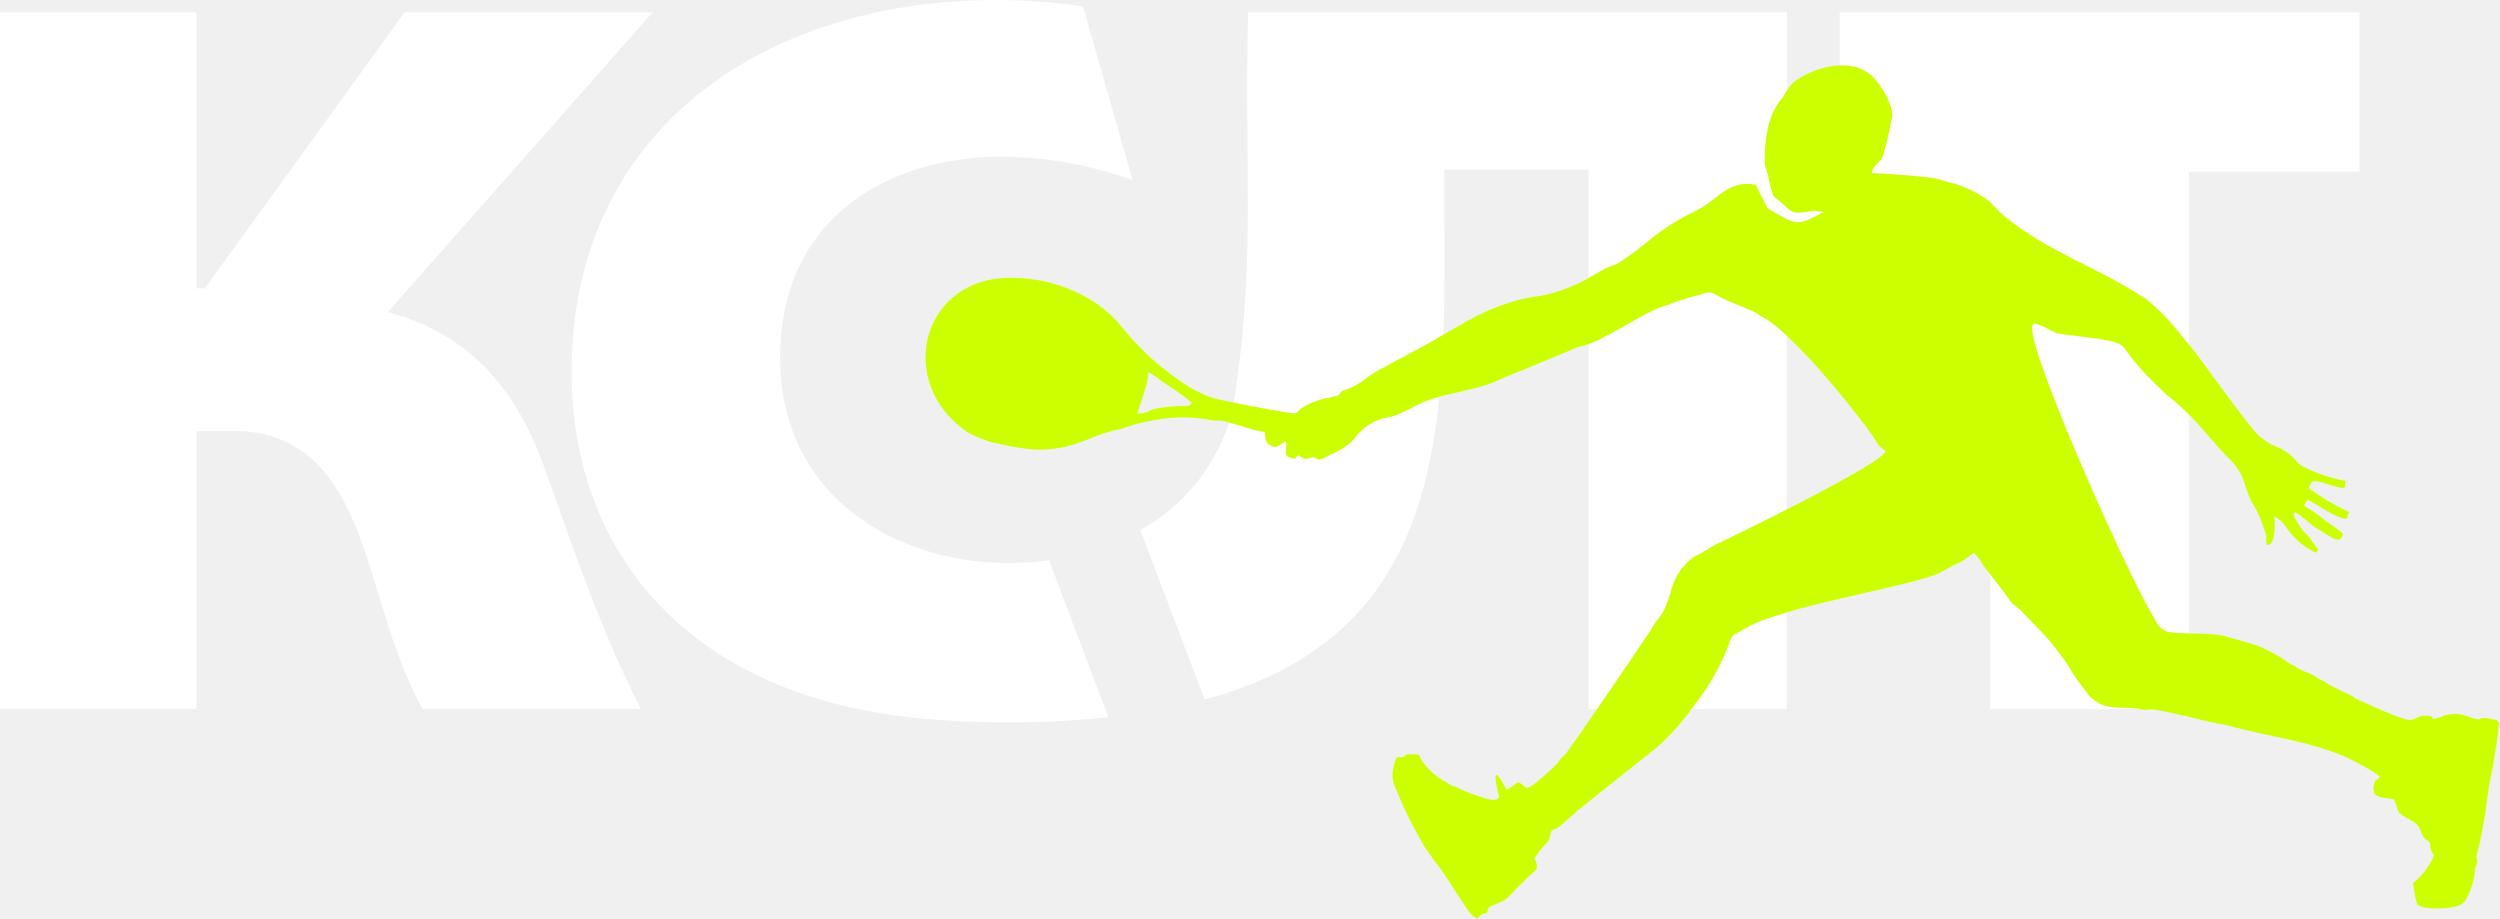
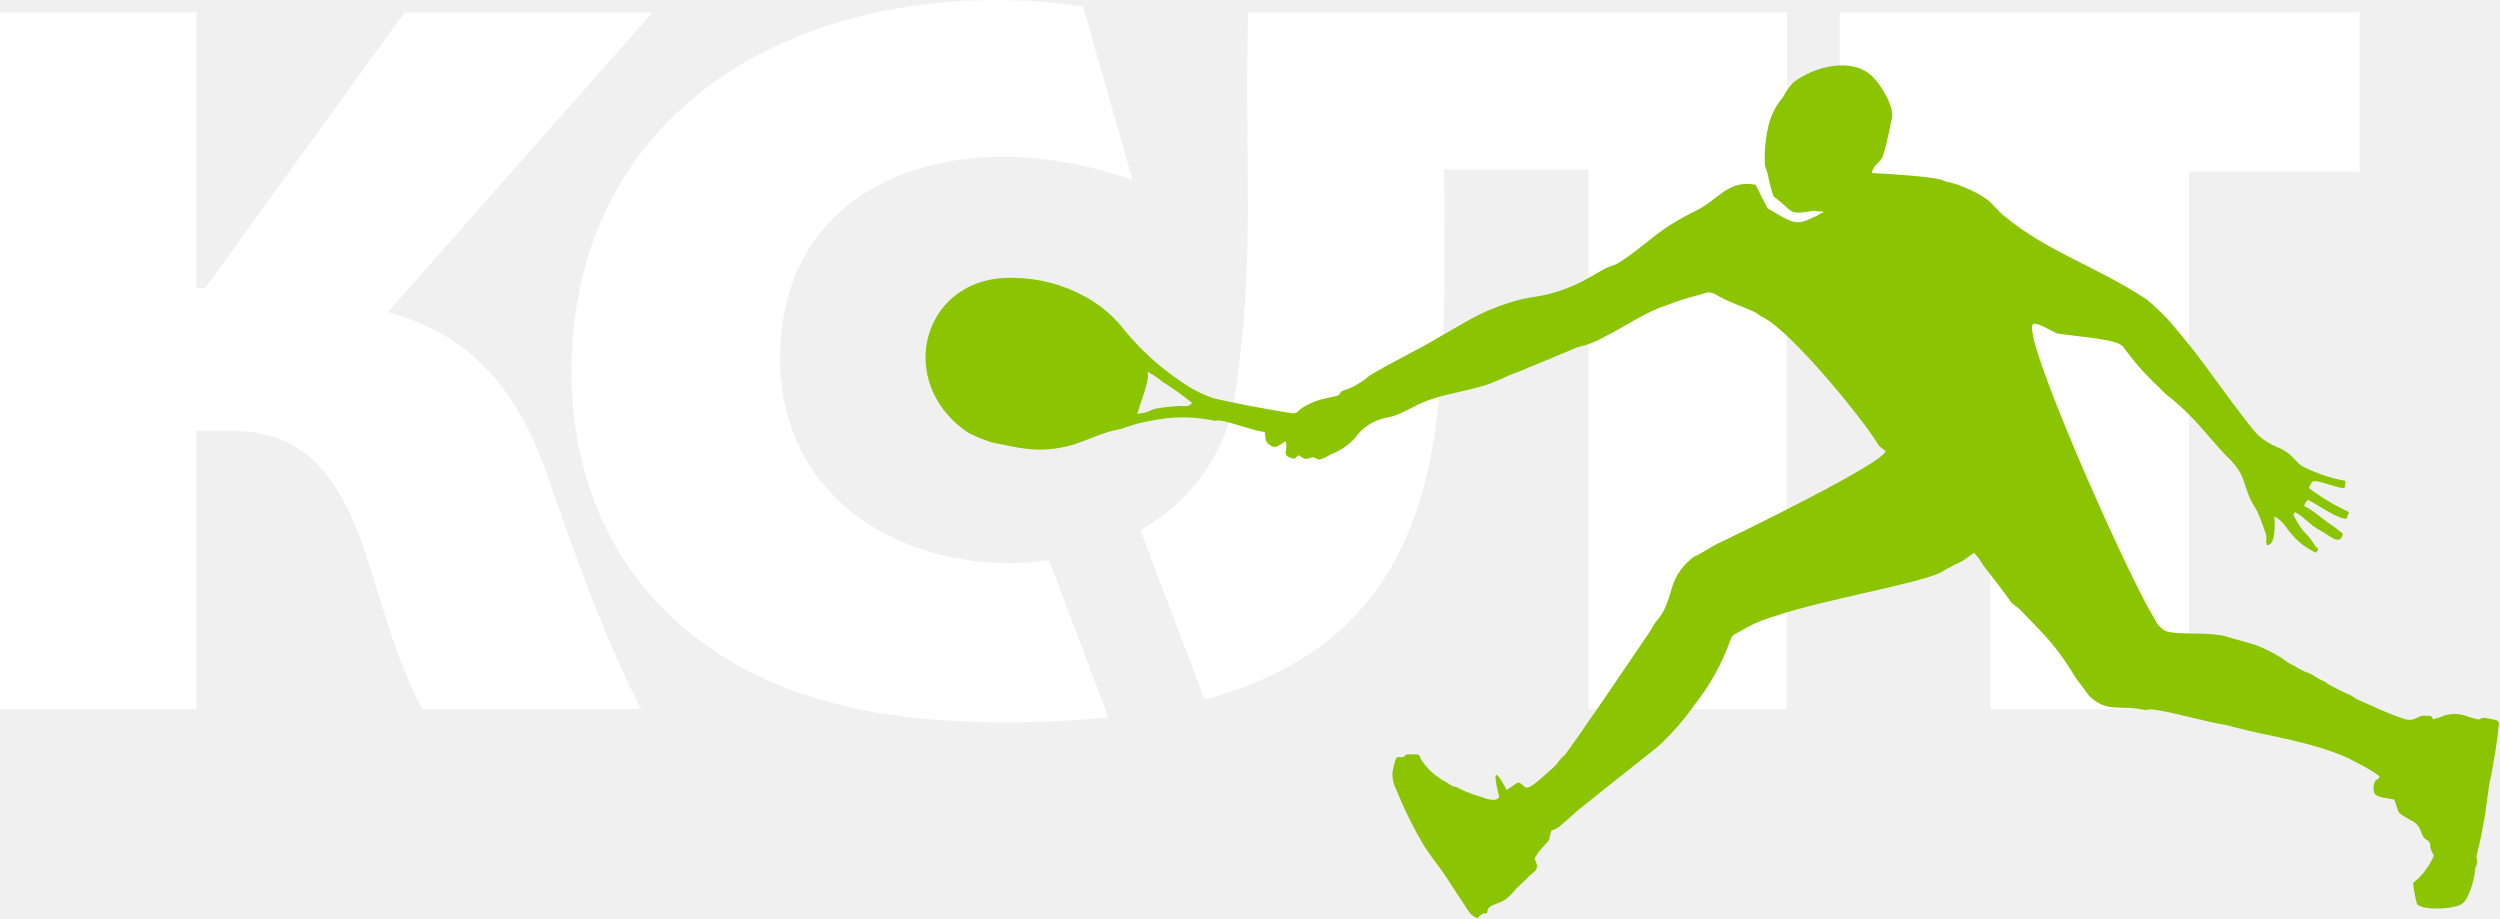
<svg xmlns="http://www.w3.org/2000/svg" width="98" height="36" viewBox="0 0 98 36" fill="none">
  <path fill-rule="evenodd" clip-rule="evenodd" d="M0 0.486V27.795H7.705V16.897H9.187C12.355 16.897 13.595 19.366 14.46 22.083C15.078 24.027 15.572 25.972 16.561 27.795H25.125C23.603 24.834 22.491 21.553 21.379 18.433C20.307 15.395 18.538 13.124 15.202 12.235L25.58 0.486H15.859L8.031 11.302H7.705V0.486H0ZM70.038 6.728H72.114V0.486H92.495V6.728H85.808V27.795H78.019V8.866L73.107 7.087V9.416H70.038V27.795H62.269V6.645H56.611C56.611 15.633 57.387 24.669 47.221 27.425L44.7 20.776C46.342 19.865 47.577 18.382 48.16 16.619C48.288 16.199 48.379 15.768 48.432 15.331C49.218 10.101 48.768 6.319 48.926 0.486H70.053V6.728H70.038ZM43.45 28.116C41.221 28.346 38.975 28.381 36.739 28.218C26.855 27.527 22.407 21.49 22.407 14.607C22.387 5.104 29.963 0 39.067 0C40.202 0.001 41.335 0.087 42.457 0.258L44.399 7.063C42.784 6.477 41.079 6.165 39.358 6.139C34.703 6.139 30.581 8.609 30.581 14.038C30.581 20.032 36.18 22.666 41.122 21.962L43.45 28.116Z" fill="white" />
-   <path fill-rule="evenodd" clip-rule="evenodd" d="M71.073 8.523C70.371 8.897 70.178 8.678 69.284 8.163L68.819 7.244C67.752 7.03 67.337 7.842 66.501 8.25C64.846 9.062 64.678 9.524 63.408 10.331C63.309 10.394 63.185 10.399 62.913 10.53L62.059 11.016C61.659 11.223 61.238 11.386 60.803 11.502C60.21 11.672 60.003 11.595 59.118 11.881C58.58 12.051 58.061 12.276 57.571 12.552L56.449 13.194C55.861 13.573 53.795 14.589 53.598 14.798C53.306 15.035 52.97 15.215 52.609 15.328C52.466 15.435 52.609 15.381 52.486 15.474C52.449 15.51 52.4 15.531 52.347 15.532L51.927 15.624C51.677 15.68 51.436 15.77 51.211 15.892C51.106 15.943 51.01 16.008 50.924 16.086C50.81 16.208 50.776 16.222 50.568 16.188C49.58 16.023 48.537 15.838 47.603 15.62C47.144 15.469 46.711 15.251 46.318 14.973C45.48 14.411 44.729 13.731 44.089 12.956C43.688 12.432 43.184 11.994 42.607 11.668L42.508 11.614C41.672 11.158 40.736 10.91 39.78 10.895C36.133 10.744 35.011 15.036 37.986 16.98C38.272 17.124 38.57 17.244 38.876 17.34C39.973 17.564 40.635 17.758 41.786 17.506C42.473 17.35 43.017 17.019 43.704 16.864C43.779 16.854 43.854 16.838 43.926 16.815L44.584 16.606C44.875 16.534 45.17 16.475 45.468 16.431C46.156 16.323 46.857 16.34 47.539 16.48C47.697 16.514 47.623 16.48 47.791 16.48C48.32 16.553 48.992 16.849 49.575 16.937C49.639 17.185 49.531 17.311 49.842 17.486C49.98 17.569 50.119 17.486 50.262 17.379L50.331 17.335C50.405 17.297 50.331 17.335 50.405 17.306C50.499 17.71 50.188 17.88 50.751 17.982L50.899 17.846C51.038 17.899 51.058 18.001 51.231 17.987C51.294 17.973 51.357 17.955 51.418 17.933C51.666 17.88 51.542 18.186 52.095 17.851L52.165 17.812C52.523 17.677 52.844 17.463 53.104 17.185C53.397 16.759 53.85 16.466 54.364 16.368C54.922 16.285 55.431 15.882 55.97 15.697C56.197 15.62 56.464 15.532 56.682 15.483C57.176 15.362 57.67 15.265 58.164 15.119C58.658 14.973 59.054 14.73 59.513 14.579L61.851 13.607C62.214 13.529 62.563 13.394 62.884 13.209C63.63 12.844 64.579 12.188 65.276 11.988C65.671 11.829 66.078 11.695 66.492 11.59C66.625 11.566 66.743 11.512 66.867 11.478C67.09 11.415 67.248 11.546 67.445 11.653C67.88 11.877 68.31 12.018 68.75 12.217C68.908 12.29 68.943 12.358 69.086 12.426C70.213 12.965 73.074 16.49 73.608 17.399C73.707 17.559 73.781 17.559 73.914 17.68C73.845 18.167 67.875 21.054 67.386 21.287C67.015 21.448 66.793 21.657 66.398 21.827C65.978 22.133 65.674 22.567 65.533 23.062C65.192 24.311 64.935 24.204 64.767 24.617C64.732 24.675 61.451 29.532 61.307 29.629C61.164 29.726 61.095 29.881 60.981 29.998L60.848 30.125C59.587 31.281 59.923 30.79 59.508 30.669L59.059 30.965C58.293 29.507 58.772 31.223 58.767 31.233C58.654 31.51 58.075 31.233 57.887 31.184C57.608 31.099 57.338 30.987 57.082 30.849C56.958 30.81 56.983 30.849 56.869 30.776C56.756 30.703 56.766 30.703 56.682 30.659C56.278 30.447 55.938 30.135 55.693 29.755C55.639 29.59 55.693 29.556 55.258 29.57C55.021 29.57 55.13 29.619 55.031 29.663C54.794 29.765 54.739 29.41 54.581 30.304C54.577 30.52 54.624 30.733 54.72 30.927C55.032 31.699 55.402 32.448 55.827 33.167C55.92 33.313 56.014 33.435 56.113 33.576C56.153 33.642 56.198 33.705 56.247 33.765C56.642 34.251 56.963 34.825 57.329 35.355L57.373 35.423C57.512 35.622 57.635 35.909 57.917 35.992C58.006 35.909 57.962 35.928 58.07 35.851L58.164 35.802C58.233 35.802 58.164 35.802 58.288 35.802C58.317 35.603 58.367 35.544 58.515 35.486L58.861 35.345C58.914 35.312 58.968 35.281 59.024 35.253C59.176 35.128 59.313 34.988 59.434 34.835L59.84 34.446C60.126 34.135 60.408 34.12 60.146 33.663C60.245 33.487 60.366 33.324 60.507 33.177C60.813 32.832 60.675 33.041 60.813 32.555C60.961 32.517 61.095 32.442 61.203 32.336L61.698 31.908L61.811 31.797C62.844 30.965 63.897 30.134 64.94 29.308C65.498 28.807 65.995 28.244 66.422 27.631C67.005 26.896 67.467 26.076 67.791 25.2C67.905 24.865 67.939 24.899 68.206 24.753C68.56 24.53 68.942 24.354 69.343 24.228C69.457 24.194 69.546 24.155 69.659 24.126C71.463 23.514 74.967 22.925 76.044 22.459C76.316 22.292 76.598 22.142 76.889 22.012C77.077 21.895 77.221 21.773 77.384 21.671C77.525 21.816 77.644 21.98 77.74 22.157C78.11 22.643 78.466 23.076 78.822 23.587C78.911 23.713 79.094 23.786 79.281 23.995L80.117 24.865C80.586 25.38 80.998 25.942 81.347 26.542L81.891 27.271C82.548 27.937 83.131 27.645 83.942 27.806C84.057 27.834 84.177 27.834 84.293 27.806C84.752 27.806 86.625 28.331 87.144 28.399C87.28 28.421 87.414 28.454 87.544 28.496C89.106 28.904 90.574 29.06 92.066 29.726L92.694 30.056C92.898 30.168 93.095 30.293 93.282 30.431C93.198 30.64 93.154 30.47 93.075 30.698C93.028 30.825 93.028 30.965 93.075 31.092C93.188 31.291 93.598 31.272 93.855 31.345C94.078 31.874 93.855 31.802 94.528 32.166C94.612 32.205 94.687 32.261 94.749 32.329C94.811 32.398 94.859 32.478 94.888 32.565C95.022 32.992 95.19 32.881 95.249 33.051C95.288 33.172 95.249 33.158 95.279 33.255C95.308 33.355 95.353 33.45 95.412 33.537C95.231 33.956 94.95 34.327 94.592 34.616C94.622 34.897 94.675 35.175 94.75 35.447C95.041 35.7 95.98 35.608 96.233 35.54C96.324 35.526 96.412 35.492 96.489 35.441C96.566 35.389 96.63 35.322 96.677 35.243C96.85 34.918 96.963 34.566 97.013 34.203C97.013 33.96 97.013 34.135 97.082 33.901C97.152 33.668 97.053 33.717 97.082 33.527C97.251 32.895 97.28 32.672 97.404 31.996L97.572 30.781C97.746 29.978 97.877 29.167 97.962 28.35C97.898 28.219 97.888 28.238 97.685 28.19C96.885 28.015 97.626 28.394 96.638 28.054C96.399 27.973 96.141 27.965 95.896 28.029H95.867C95.706 28.097 95.541 28.154 95.373 28.2C95.328 28.093 95.373 28.156 95.284 28.064C95.037 28.064 94.953 28.02 94.765 28.131L94.592 28.2C94.46 28.235 94.32 28.223 94.196 28.166C93.519 27.937 93.079 27.713 92.437 27.431C92.274 27.359 92.274 27.315 92.131 27.247C91.829 27.118 91.535 26.972 91.251 26.809C91.103 26.673 90.959 26.673 90.811 26.552C90.657 26.452 90.491 26.372 90.317 26.314C90.099 26.216 90.001 26.124 89.823 26.046C89.645 25.968 89.561 25.857 89.378 25.759C89.067 25.563 88.736 25.4 88.389 25.273L87.184 24.928C86.398 24.748 85.133 24.928 84.811 24.69C84.49 24.452 84.55 24.369 84.382 24.131C83.349 22.43 79.148 13.009 79.706 12.698C79.85 12.62 80.517 13.034 80.635 13.068C81.219 13.17 82.766 13.281 83.106 13.5C83.294 13.612 83.25 13.641 83.373 13.787C83.672 14.191 84.002 14.571 84.362 14.924L84.421 14.978L84.915 15.464C85.988 16.29 86.433 16.985 87.292 17.894C88.142 18.677 87.866 19.071 88.394 19.887C88.463 20.001 88.522 20.12 88.572 20.242C88.627 20.369 88.78 20.796 88.82 20.923C88.884 21.132 88.79 21.166 88.864 21.365C89.22 21.399 89.18 20.461 89.151 20.247C89.496 20.388 89.645 20.758 89.897 21.015C90.146 21.289 90.448 21.511 90.786 21.666L90.865 21.559C90.9 21.511 90.791 21.453 90.737 21.38V21.355L90.643 21.234C90.557 21.102 90.456 20.979 90.342 20.869L90.272 20.796C90.131 20.612 90.01 20.413 89.912 20.203C89.882 20.13 89.976 20.082 89.976 20.077C90.292 20.247 90.544 20.563 90.851 20.733C91.384 21.025 91.735 21.423 91.839 20.913L91.478 20.636C91.058 20.378 90.742 20.038 90.322 19.834C90.35 19.743 90.399 19.66 90.465 19.591C90.851 19.776 91.582 20.325 91.982 20.339L92.081 20.072C91.522 19.813 90.992 19.497 90.5 19.129C90.559 19.027 90.589 18.901 90.697 18.862C90.95 18.833 91.73 19.178 91.908 19.124L91.948 18.852C91.34 18.743 90.753 18.541 90.208 18.254C89.892 18.006 89.862 17.768 89.22 17.506C88.963 17.399 88.728 17.249 88.523 17.063C88.029 16.577 86.269 14.045 85.839 13.549C85.8 13.495 85.024 12.547 84.895 12.436C84.663 12.192 84.418 11.962 84.159 11.745C82.138 10.409 80.334 9.927 78.535 8.445C78.303 8.25 78.155 8.041 77.937 7.852C77.608 7.616 77.247 7.426 76.865 7.288C76.761 7.215 76.267 7.127 76.193 7.084C75.891 6.914 73.746 6.802 73.371 6.782C73.425 6.457 73.737 6.35 73.811 6.112C74.008 5.475 74.132 4.755 74.147 4.702C74.305 4.216 73.727 3.321 73.4 3.001C72.58 2.208 71.093 2.617 70.297 3.234C70.137 3.401 70.003 3.591 69.901 3.798C69.648 4.095 69.461 4.441 69.353 4.814C69.21 5.361 69.153 5.926 69.185 6.491C69.348 6.88 69.363 7.322 69.531 7.711C70.341 8.284 70.025 8.45 71.107 8.26C71.256 8.314 71.359 8.26 71.508 8.314C71.34 8.338 71.241 8.489 71.073 8.513V8.523ZM44.584 16.227C44.663 15.867 45.112 14.832 44.974 14.569C45.192 14.681 45.396 14.816 45.582 14.973C45.98 15.223 46.363 15.495 46.728 15.79C46.585 15.994 46.427 15.897 46.175 15.916C44.668 16.038 45.468 16.101 44.584 16.227Z" fill="#CCFF00" />
+   <path fill-rule="evenodd" clip-rule="evenodd" d="M71.073 8.523C70.371 8.897 70.178 8.678 69.284 8.163L68.819 7.244C67.752 7.03 67.337 7.842 66.501 8.25C64.846 9.062 64.678 9.524 63.408 10.331C63.309 10.394 63.185 10.399 62.913 10.53L62.059 11.016C61.659 11.223 61.238 11.386 60.803 11.502C60.21 11.672 60.003 11.595 59.118 11.881C58.58 12.051 58.061 12.276 57.571 12.552L56.449 13.194C55.861 13.573 53.795 14.589 53.598 14.798C53.306 15.035 52.97 15.215 52.609 15.328C52.466 15.435 52.609 15.381 52.486 15.474C52.449 15.51 52.4 15.531 52.347 15.532L51.927 15.624C51.677 15.68 51.436 15.77 51.211 15.892C51.106 15.943 51.01 16.008 50.924 16.086C50.81 16.208 50.776 16.222 50.568 16.188C49.58 16.023 48.537 15.838 47.603 15.62C47.144 15.469 46.711 15.251 46.318 14.973C45.48 14.411 44.729 13.731 44.089 12.956C43.688 12.432 43.184 11.994 42.607 11.668L42.508 11.614C41.672 11.158 40.736 10.91 39.78 10.895C36.133 10.744 35.011 15.036 37.986 16.98C38.272 17.124 38.57 17.244 38.876 17.34C39.973 17.564 40.635 17.758 41.786 17.506C42.473 17.35 43.017 17.019 43.704 16.864C43.779 16.854 43.854 16.838 43.926 16.815L44.584 16.606C44.875 16.534 45.17 16.475 45.468 16.431C46.156 16.323 46.857 16.34 47.539 16.48C47.697 16.514 47.623 16.48 47.791 16.48C48.32 16.553 48.992 16.849 49.575 16.937C49.639 17.185 49.531 17.311 49.842 17.486C49.98 17.569 50.119 17.486 50.262 17.379L50.331 17.335C50.405 17.297 50.331 17.335 50.405 17.306C50.499 17.71 50.188 17.88 50.751 17.982L50.899 17.846C51.038 17.899 51.058 18.001 51.231 17.987C51.294 17.973 51.357 17.955 51.418 17.933C51.666 17.88 51.542 18.186 52.095 17.851L52.165 17.812C52.523 17.677 52.844 17.463 53.104 17.185C53.397 16.759 53.85 16.466 54.364 16.368C54.922 16.285 55.431 15.882 55.97 15.697C56.197 15.62 56.464 15.532 56.682 15.483C57.176 15.362 57.67 15.265 58.164 15.119C58.658 14.973 59.054 14.73 59.513 14.579L61.851 13.607C62.214 13.529 62.563 13.394 62.884 13.209C63.63 12.844 64.579 12.188 65.276 11.988C65.671 11.829 66.078 11.695 66.492 11.59C66.625 11.566 66.743 11.512 66.867 11.478C67.09 11.415 67.248 11.546 67.445 11.653C67.88 11.877 68.31 12.018 68.75 12.217C68.908 12.29 68.943 12.358 69.086 12.426C70.213 12.965 73.074 16.49 73.608 17.399C73.707 17.559 73.781 17.559 73.914 17.68C73.845 18.167 67.875 21.054 67.386 21.287C67.015 21.448 66.793 21.657 66.398 21.827C65.978 22.133 65.674 22.567 65.533 23.062C65.192 24.311 64.935 24.204 64.767 24.617C64.732 24.675 61.451 29.532 61.307 29.629C61.164 29.726 61.095 29.881 60.981 29.998L60.848 30.125C59.587 31.281 59.923 30.79 59.508 30.669L59.059 30.965C58.293 29.507 58.772 31.223 58.767 31.233C58.654 31.51 58.075 31.233 57.887 31.184C57.608 31.099 57.338 30.987 57.082 30.849C56.958 30.81 56.983 30.849 56.869 30.776C56.756 30.703 56.766 30.703 56.682 30.659C56.278 30.447 55.938 30.135 55.693 29.755C55.639 29.59 55.693 29.556 55.258 29.57C55.021 29.57 55.13 29.619 55.031 29.663C54.794 29.765 54.739 29.41 54.581 30.304C54.577 30.52 54.624 30.733 54.72 30.927C55.032 31.699 55.402 32.448 55.827 33.167C55.92 33.313 56.014 33.435 56.113 33.576C56.153 33.642 56.198 33.705 56.247 33.765C56.642 34.251 56.963 34.825 57.329 35.355L57.373 35.423C57.512 35.622 57.635 35.909 57.917 35.992C58.006 35.909 57.962 35.928 58.07 35.851L58.164 35.802C58.233 35.802 58.164 35.802 58.288 35.802C58.317 35.603 58.367 35.544 58.515 35.486L58.861 35.345C58.914 35.312 58.968 35.281 59.024 35.253C59.176 35.128 59.313 34.988 59.434 34.835L59.84 34.446C60.126 34.135 60.408 34.12 60.146 33.663C60.245 33.487 60.366 33.324 60.507 33.177C60.813 32.832 60.675 33.041 60.813 32.555C60.961 32.517 61.095 32.442 61.203 32.336L61.698 31.908L61.811 31.797C62.844 30.965 63.897 30.134 64.94 29.308C65.498 28.807 65.995 28.244 66.422 27.631C67.005 26.896 67.467 26.076 67.791 25.2C67.905 24.865 67.939 24.899 68.206 24.753C68.56 24.53 68.942 24.354 69.343 24.228C69.457 24.194 69.546 24.155 69.659 24.126C71.463 23.514 74.967 22.925 76.044 22.459C76.316 22.292 76.598 22.142 76.889 22.012C77.077 21.895 77.221 21.773 77.384 21.671C77.525 21.816 77.644 21.98 77.74 22.157C78.11 22.643 78.466 23.076 78.822 23.587C78.911 23.713 79.094 23.786 79.281 23.995L80.117 24.865C80.586 25.38 80.998 25.942 81.347 26.542L81.891 27.271C82.548 27.937 83.131 27.645 83.942 27.806C84.057 27.834 84.177 27.834 84.293 27.806C84.752 27.806 86.625 28.331 87.144 28.399C87.28 28.421 87.414 28.454 87.544 28.496C89.106 28.904 90.574 29.06 92.066 29.726L92.694 30.056C92.898 30.168 93.095 30.293 93.282 30.431C93.198 30.64 93.154 30.47 93.075 30.698C93.028 30.825 93.028 30.965 93.075 31.092C93.188 31.291 93.598 31.272 93.855 31.345C94.078 31.874 93.855 31.802 94.528 32.166C94.612 32.205 94.687 32.261 94.749 32.329C94.811 32.398 94.859 32.478 94.888 32.565C95.022 32.992 95.19 32.881 95.249 33.051C95.288 33.172 95.249 33.158 95.279 33.255C95.308 33.355 95.353 33.45 95.412 33.537C95.231 33.956 94.95 34.327 94.592 34.616C94.622 34.897 94.675 35.175 94.75 35.447C95.041 35.7 95.98 35.608 96.233 35.54C96.324 35.526 96.412 35.492 96.489 35.441C96.566 35.389 96.63 35.322 96.677 35.243C96.85 34.918 96.963 34.566 97.013 34.203C97.013 33.96 97.013 34.135 97.082 33.901C97.152 33.668 97.053 33.717 97.082 33.527C97.251 32.895 97.28 32.672 97.404 31.996L97.572 30.781C97.746 29.978 97.877 29.167 97.962 28.35C97.898 28.219 97.888 28.238 97.685 28.19C96.885 28.015 97.626 28.394 96.638 28.054C96.399 27.973 96.141 27.965 95.896 28.029H95.867C95.706 28.097 95.541 28.154 95.373 28.2C95.328 28.093 95.373 28.156 95.284 28.064C95.037 28.064 94.953 28.02 94.765 28.131L94.592 28.2C94.46 28.235 94.32 28.223 94.196 28.166C93.519 27.937 93.079 27.713 92.437 27.431C92.274 27.359 92.274 27.315 92.131 27.247C91.829 27.118 91.535 26.972 91.251 26.809C91.103 26.673 90.959 26.673 90.811 26.552C90.657 26.452 90.491 26.372 90.317 26.314C90.099 26.216 90.001 26.124 89.823 26.046C89.645 25.968 89.561 25.857 89.378 25.759C89.067 25.563 88.736 25.4 88.389 25.273L87.184 24.928C86.398 24.748 85.133 24.928 84.811 24.69C84.49 24.452 84.55 24.369 84.382 24.131C83.349 22.43 79.148 13.009 79.706 12.698C79.85 12.62 80.517 13.034 80.635 13.068C81.219 13.17 82.766 13.281 83.106 13.5C83.294 13.612 83.25 13.641 83.373 13.787C83.672 14.191 84.002 14.571 84.362 14.924L84.421 14.978L84.915 15.464C85.988 16.29 86.433 16.985 87.292 17.894C88.142 18.677 87.866 19.071 88.394 19.887C88.463 20.001 88.522 20.12 88.572 20.242C88.627 20.369 88.78 20.796 88.82 20.923C88.884 21.132 88.79 21.166 88.864 21.365C89.22 21.399 89.18 20.461 89.151 20.247C89.496 20.388 89.645 20.758 89.897 21.015C90.146 21.289 90.448 21.511 90.786 21.666L90.865 21.559C90.9 21.511 90.791 21.453 90.737 21.38V21.355L90.643 21.234C90.557 21.102 90.456 20.979 90.342 20.869L90.272 20.796C90.131 20.612 90.01 20.413 89.912 20.203C89.882 20.13 89.976 20.082 89.976 20.077C90.292 20.247 90.544 20.563 90.851 20.733C91.384 21.025 91.735 21.423 91.839 20.913L91.478 20.636C91.058 20.378 90.742 20.038 90.322 19.834C90.35 19.743 90.399 19.66 90.465 19.591C90.851 19.776 91.582 20.325 91.982 20.339L92.081 20.072C91.522 19.813 90.992 19.497 90.5 19.129C90.559 19.027 90.589 18.901 90.697 18.862C90.95 18.833 91.73 19.178 91.908 19.124L91.948 18.852C91.34 18.743 90.753 18.541 90.208 18.254C89.892 18.006 89.862 17.768 89.22 17.506C88.963 17.399 88.728 17.249 88.523 17.063C88.029 16.577 86.269 14.045 85.839 13.549C85.8 13.495 85.024 12.547 84.895 12.436C84.663 12.192 84.418 11.962 84.159 11.745C82.138 10.409 80.334 9.927 78.535 8.445C78.303 8.25 78.155 8.041 77.937 7.852C77.608 7.616 77.247 7.426 76.865 7.288C76.761 7.215 76.267 7.127 76.193 7.084C75.891 6.914 73.746 6.802 73.371 6.782C73.425 6.457 73.737 6.35 73.811 6.112C74.008 5.475 74.132 4.755 74.147 4.702C74.305 4.216 73.727 3.321 73.4 3.001C72.58 2.208 71.093 2.617 70.297 3.234C70.137 3.401 70.003 3.591 69.901 3.798C69.648 4.095 69.461 4.441 69.353 4.814C69.21 5.361 69.153 5.926 69.185 6.491C69.348 6.88 69.363 7.322 69.531 7.711C70.341 8.284 70.025 8.45 71.107 8.26C71.256 8.314 71.359 8.26 71.508 8.314C71.34 8.338 71.241 8.489 71.073 8.513V8.523ZM44.584 16.227C44.663 15.867 45.112 14.832 44.974 14.569C45.192 14.681 45.396 14.816 45.582 14.973C45.98 15.223 46.363 15.495 46.728 15.79C46.585 15.994 46.427 15.897 46.175 15.916C44.668 16.038 45.468 16.101 44.584 16.227Z" fill="#8BC400" />
</svg>
